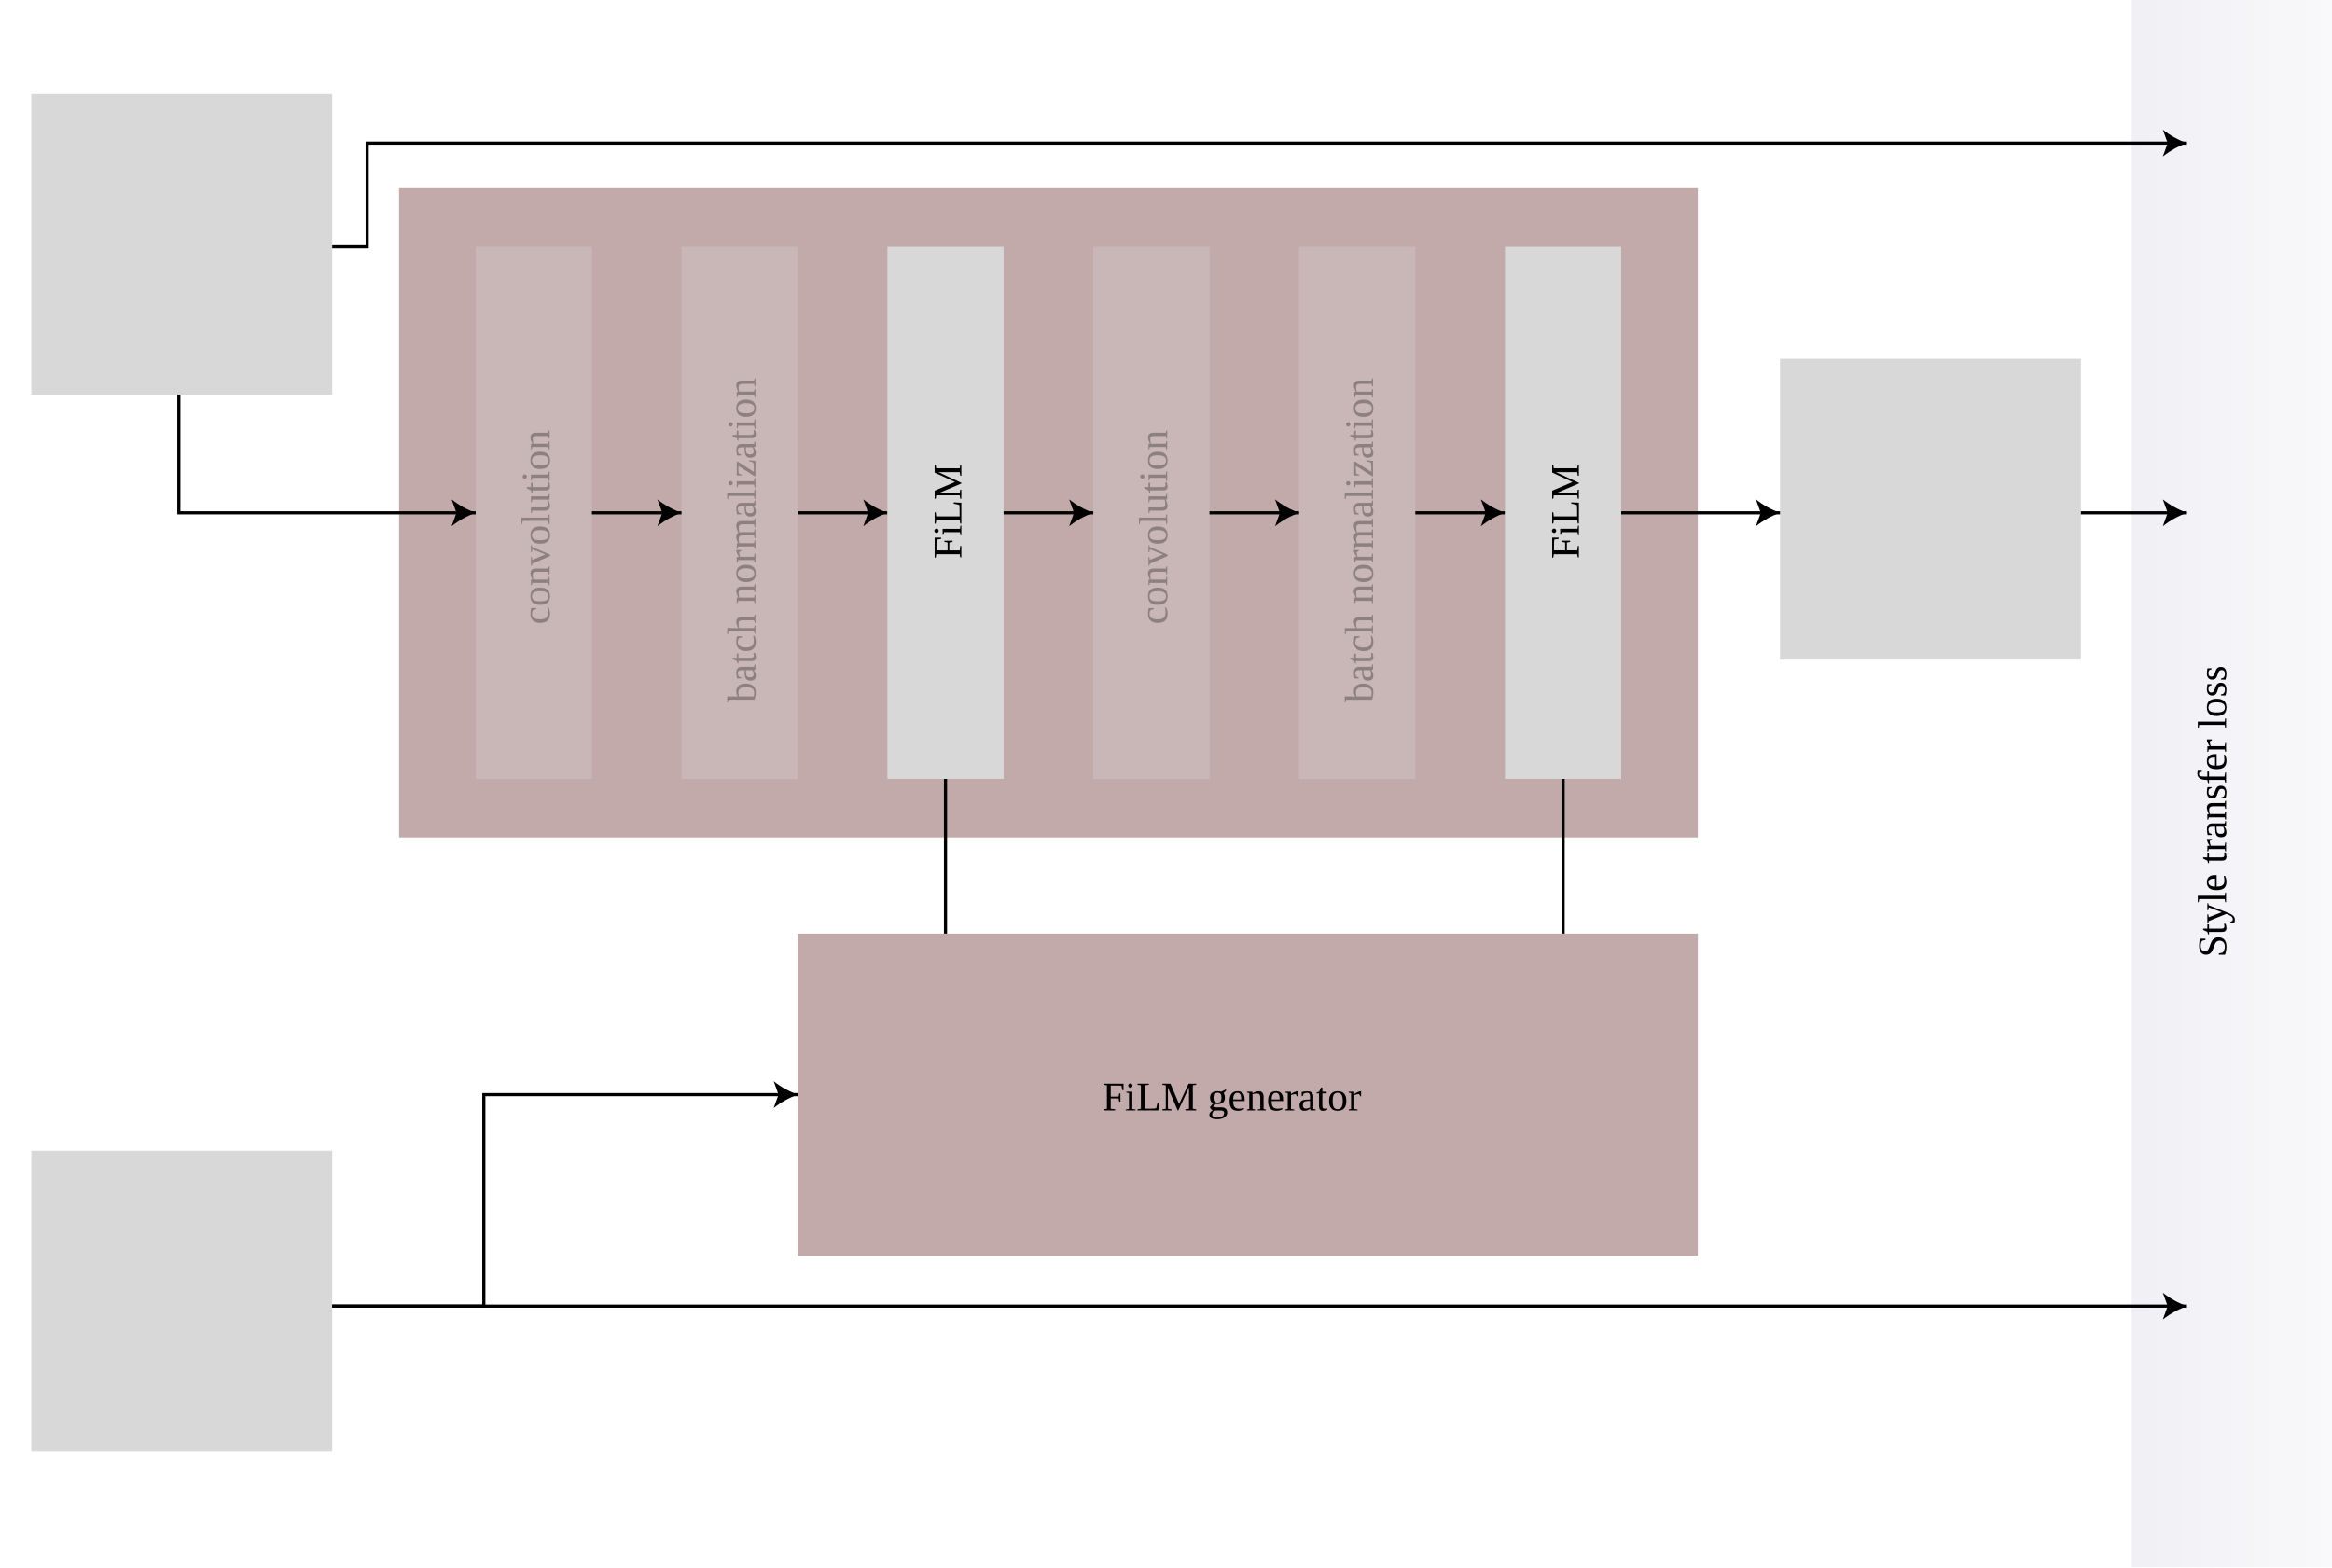
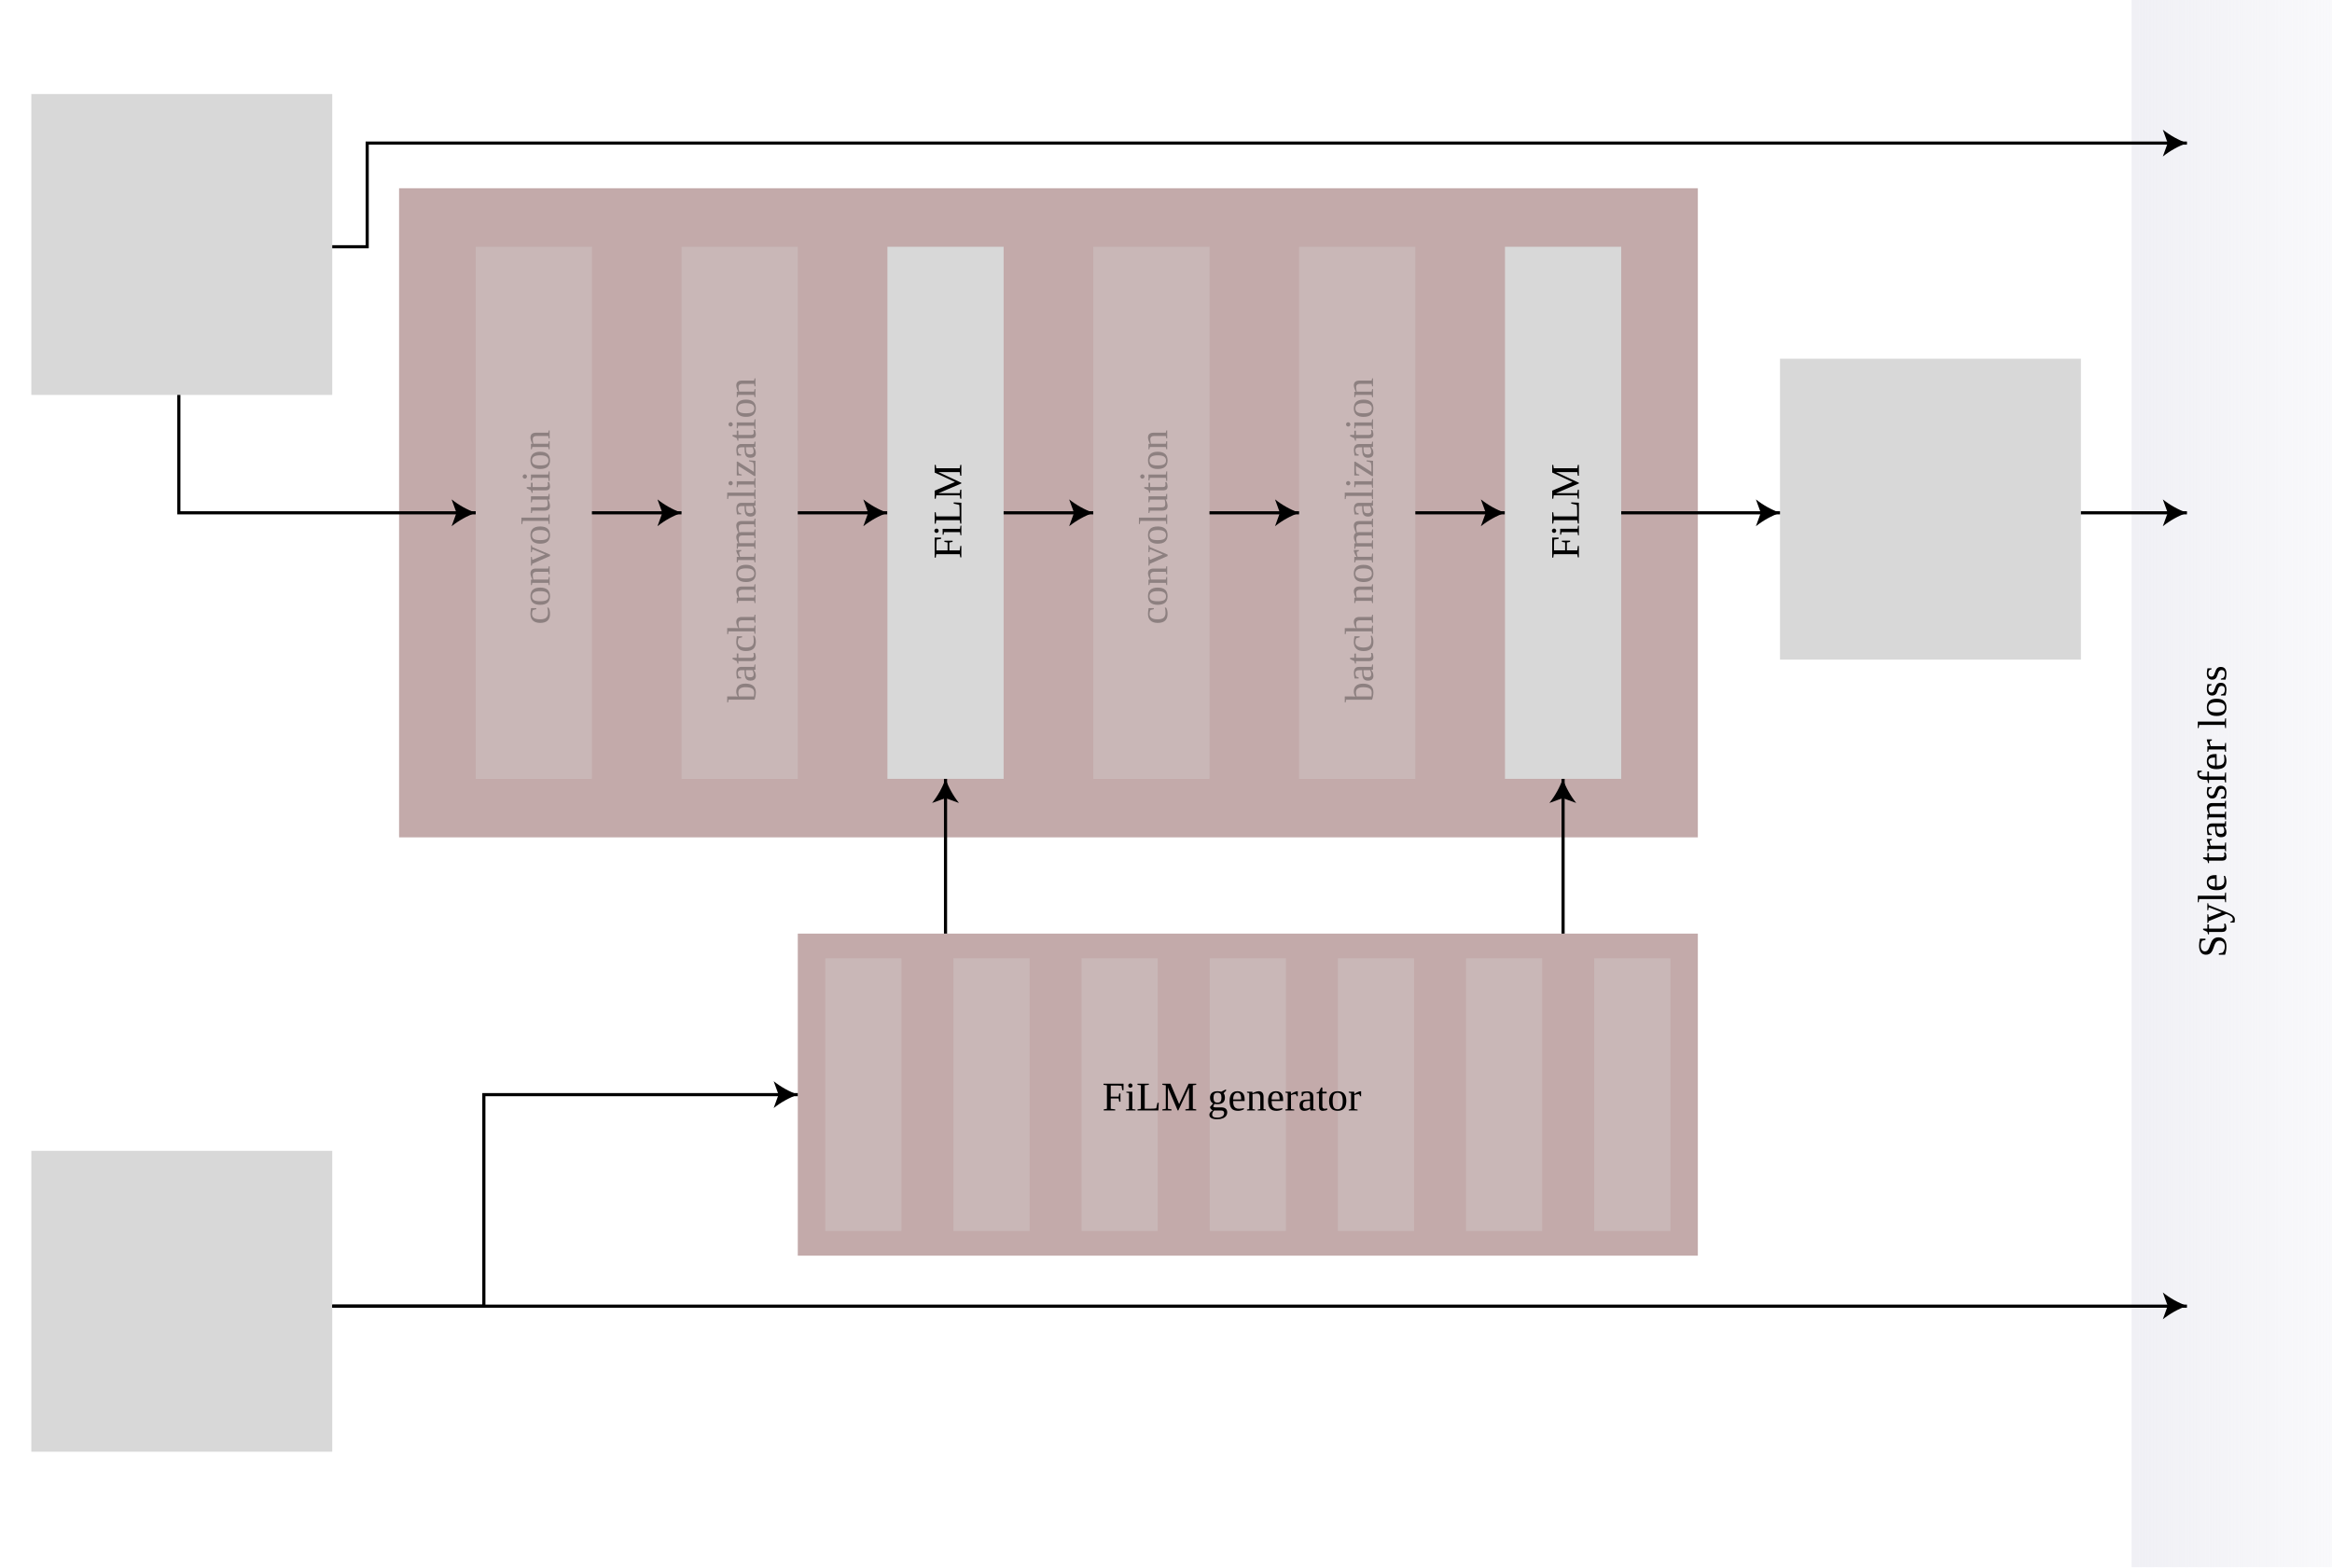
- <svg xmlns="http://www.w3.org/2000/svg" viewBox="0 0 744 500">
+ <svg xmlns="http://www.w3.org/2000/svg" xmlns:xlink="http://www.w3.org/1999/xlink" viewBox="0 0 744 500">
  <defs>
    <pattern id="pattern-0" x="0" y="0" width="20" height="20" patternUnits="userSpaceOnUse" viewBox="0 0 100 100">
      <path d="M 0 0 L 50 0 L 50 100 L 0 100 Z" style="fill: black;" />
    </pattern>
    <linearGradient id="gradient-0" gradientUnits="userSpaceOnUse" x1="722.886" y1="0" x2="722.886" y2="500" gradientTransform="matrix(0, -0.083327, 0.210855, 0, 681.5021, 308.7292)">
      <stop offset="0" style="stop-color: rgb(240, 240, 245);" />
      <stop offset="1" style="stop-color: rgba(240, 240, 245, 0);" />
    </linearGradient>
+     <symbol id="arrow-right" viewBox="0 0 7.69 8.56">
+       <path style="fill: rgb(0, 0, 0);" d="M 7.69 4.28 C 4.911 5.279 2.314 6.725 0 8.56 L 1.55 4.28 L 0 0 C 2.314 1.835 4.911 3.28 7.69 4.28 Z" class="figure-path" />
+     </symbol>
+     <symbol id="arrow-up" viewBox="0 0 8.56 7.69">
+       <path style="fill: rgb(0, 0, 0);" d="M 4.28 0 a 27.2 27.2 0 0 0 4.28 7.69 L 4.28 6.14 l -4.28 1.55 A 27.17 27.17 0 0 0 4.28 0 Z" class="figure-path" />
+     </symbol>
+     <symbol id="arrow-left" viewBox="0 0 7.69 8.56">
+       <path style="fill: rgb(0, 0, 0);" d="M 0 4.28 a 27.2 27.2 0 0 0 7.69 -4.28 L 6.14 4.28 l 1.55 4.28 A 27.18 27.18 0 0 0 0 4.28 Z" class="figure-path" />
+     </symbol>
+     <symbol id="arrow-down" viewBox="0 0 8.56 7.69">
+       <path style="fill: rgb(0, 0, 0);" d="M 4.28 7.69 a 27.2 27.2 0 0 0 -4.28 -7.69 l 4.28 1.55 4.28 -1.55 A 27.18 27.18 0 0 0 4.28 7.69 Z" class="figure-path" />
+     </symbol>
  </defs>
  <g>
    <rect x="127.32" y="60.059" width="414.357" height="207.099" style="fill: rgb(195, 170, 170);" class="figure-network" />
    <g>
      <rect x="151.772" y="78.723" width="37.075" height="169.77" style="fill: rgb(216, 216, 216); opacity: 0.3;" class="figure-layer" />
      <text x="153.606" y="135.187" style="font-size: 13px; white-space: pre; opacity: 0.3;" transform="matrix(0, -1, 1, 0, 40.16916, 352.8424)" class="figure-text">convolution</text>
    </g>
    <line style="stroke: rgb(0, 0, 0);" x1="188.847" y1="163.608" x2="217.447" y2="163.608" class="figure-line" />
-     <path style="fill: rgb(0, 0, 0);" d="M 217.447 163.608 C 214.668 164.607 212.071 166.053 209.757 167.888 L 211.307 163.608 L 209.757 159.328 C 212.071 161.163 214.668 162.608 217.447 163.608 Z" class="figure-path" />
+     <use width="7.69" height="8.56" transform="matrix(1, 0, 0, 1, 209.757, 159.328)" xlink:href="#arrow-right" />
    <g>
      <rect x="217.447" y="78.723" width="37.075" height="169.77" style="fill: rgb(216, 216, 216); opacity: 0.3;" class="figure-layer" />
      <text x="510.559" y="77.567" style="font-size: 13px; white-space: pre; opacity: 0.3;" transform="matrix(0, -1, 0.999999, 0, 163.4536, 734.6627)" class="figure-text">batch normalization</text>
    </g>
    <line style="stroke: rgb(0, 0, 0);" x1="254.522" y1="163.608" x2="283.123" y2="163.608" class="figure-line" />
-     <path style="fill: rgb(0, 0, 0);" d="M 283.123 163.608 C 280.344 164.607 277.747 166.053 275.433 167.888 L 276.983 163.608 L 275.433 159.328 C 277.747 161.163 280.344 162.608 283.123 163.608 Z" class="figure-path" />
+     <use width="7.69" height="8.56" transform="matrix(1, 0, 0, 1, 275.433, 159.328)" xlink:href="#arrow-right" />
    <g>
      <rect x="283.123" y="78.723" width="37.075" height="169.77" style="fill: rgb(216, 216, 216);" class="figure-layer" />
      <text x="400.91" y="193.092" style="font-size: 13px; white-space: pre;" transform="matrix(0, -1, 1, 0, 113.6139, 579.194)" class="figure-text">FiLM</text>
    </g>
    <line style="stroke: rgb(0, 0, 0);" x1="320.198" y1="163.608" x2="348.798" y2="163.608" class="figure-line" />
-     <path style="fill: rgb(0, 0, 0);" d="M 348.798 163.608 C 346.019 164.607 343.422 166.053 341.108 167.888 L 342.658 163.608 L 341.108 159.328 C 343.422 161.163 346.019 162.608 348.798 163.608 Z" class="figure-path" />
+     <use width="7.69" height="8.56" transform="matrix(1, 0, 0, 1, 341.108, 159.328)" xlink:href="#arrow-right" />
    <g>
      <rect x="348.798" y="78.723" width="37.075" height="169.77" style="fill: rgb(216, 216, 216); opacity: 0.3;" class="figure-layer" />
      <text x="538.433" y="126.872" style="font-size: 13px; white-space: pre; opacity: 0.3;" transform="matrix(0, -1, 1, 0, 245.5082, 737.6705)" class="figure-text">convolution</text>
    </g>
    <line style="stroke: rgb(0, 0, 0);" x1="385.873" y1="163.608" x2="414.474" y2="163.608" class="figure-line" />
-     <path style="fill: rgb(0, 0, 0);" d="M 414.474 163.608 C 411.695 164.607 409.098 166.053 406.784 167.888 L 408.334 163.608 L 406.784 159.328 C 409.098 161.163 411.695 162.608 414.474 163.608 Z" class="figure-path" />
+     <use width="7.69" height="8.56" transform="matrix(1, 0, 0, 1, 406.784, 159.328)" xlink:href="#arrow-right" />
    <g>
      <rect x="414.474" y="78.723" width="37.075" height="169.77" style="fill: rgb(216, 216, 216); opacity: 0.3;" class="figure-layer" />
      <text x="481.441" y="304.003" style="font-size: 13px; white-space: pre; opacity: 0.3;" transform="matrix(0, -1, 0.999997, 0.000002, 134.044, 705.5527)" class="figure-text">batch normalization</text>
    </g>
    <line style="stroke: rgb(0, 0, 0);" x1="451.549" y1="163.608" x2="480.149" y2="163.608" class="figure-line" />
-     <path style="fill: rgb(0, 0, 0);" d="M 480.149 163.608 C 477.37 164.607 474.773 166.053 472.459 167.888 L 474.009 163.608 L 472.459 159.328 C 474.773 161.163 477.37 162.608 480.149 163.608 Z" class="figure-path" />
+     <use width="7.69" height="8.56" transform="matrix(1, 0, 0, 1, 472.459, 159.328)" xlink:href="#arrow-right" />
    <g>
      <rect x="480.149" y="78.723" width="37.075" height="169.77" style="fill: rgb(216, 216, 216);" class="figure-layer" />
      <text x="603.791" y="32.789" style="font-size: 13px; white-space: pre;" transform="matrix(0, -1, 1, 0, 470.9368, 782.069)" class="figure-text">FiLM</text>
    </g>
  </g>
  <g>
    <rect x="254.522" y="297.865" width="287.155" height="102.75" style="fill: rgb(195, 170, 170);" class="figure-network" />
+     <rect x="263.295" y="305.75" width="24.295" height="86.98" style="fill: rgb(216, 216, 216); opacity: 0.3;" class="figure-layer" />
+     <rect x="304.181" y="305.75" width="24.295" height="86.98" style="fill: rgb(216, 216, 216); opacity: 0.3;" class="figure-layer" />
+     <rect x="345.067" y="305.75" width="24.295" height="86.98" style="fill: rgb(216, 216, 216); opacity: 0.3;" class="figure-layer" />
+     <rect x="385.953" y="305.75" width="24.295" height="86.98" style="fill: rgb(216, 216, 216); opacity: 0.3;" class="figure-layer" />
+     <rect x="426.839" y="305.75" width="24.295" height="86.98" style="fill: rgb(216, 216, 216); opacity: 0.3;" class="figure-layer" />
+     <rect x="467.725" y="305.75" width="24.295" height="86.98" style="fill: rgb(216, 216, 216); opacity: 0.3;" class="figure-layer" />
+     <rect x="508.609" y="305.75" width="24.295" height="86.98" style="fill: rgb(216, 216, 216); opacity: 0.3;" class="figure-layer" />
    <text x="351.685" y="354.277" style="font-size: 13px; white-space: pre;" class="figure-text">FiLM generator</text>
  </g>
  <g>
    <rect x="680.075" width="106.859" height="500" style="fill: url(#gradient-0);" />
    <text x="351.685" y="354.277" style="font-size: 13px; white-space: pre;" class="figure-text" transform="matrix(0, -1, 1, 0, 355.92, 657.1562)">Style transfer loss</text>
  </g>
  <rect x="10" y="367.168" width="96" height="96" style="fill: rgb(216, 216, 216);" id="style-image-placeholder">
    </rect>
  <rect x="10" y="30" width="96" height="96" style="fill: rgb(216, 216, 216);" id="content-image-placeholder">
    </rect>
  <rect x="567.893" y="114.45" width="96" height="96" style="fill: rgb(216, 216, 216);" id="stylized-image-placeholder">
    </rect>
  <line style="stroke: rgb(0, 0, 0);" x1="301.66" y1="297.865" x2="301.66" y2="248.493" class="figure-line" />
  <line style="stroke: rgb(0, 0, 0);" x1="498.686" y1="297.865" x2="498.686" y2="248.493" class="figure-line" />
  <line style="stroke: rgb(0, 0, 0);" x1="517.224" y1="163.608" x2="567.893" y2="163.608" class="figure-line" />
  <path style="fill: none; stroke: rgb(0, 0, 0);" d="M 106 416.729 L 154.369 416.729 L 154.369 349.24 L 254.522 349.24" class="figure-line" />
  <path style="fill: none; stroke: rgb(0, 0, 0);" d="M 57.061 126 L 57.061 163.608 L 151.772 163.608" class="figure-line" />
  <path style="fill: none; stroke: rgb(0, 0, 0);" d="M 106 78.723 L 117.15 78.723 L 117.15 45.649 L 697.717 45.649" class="figure-line" />
-   <path style="fill: rgb(0, 0, 0);" d="M 567.893 163.608 C 565.114 164.607 562.517 166.053 560.203 167.888 L 561.753 163.608 L 560.203 159.328 C 562.517 161.163 565.114 162.608 567.893 163.608 Z" class="figure-path" />
-   <path style="fill: rgb(0, 0, 0);" d="M 254.522 349.24 C 251.743 350.239 249.146 351.685 246.832 353.52 L 248.382 349.24 L 246.832 344.96 C 249.146 346.795 251.743 348.24 254.522 349.24 Z" class="figure-path" />
-   <path style="fill: rgb(0, 0, 0);" d="M 151.772 163.608 C 148.993 164.607 146.396 166.053 144.082 167.888 L 145.632 163.608 L 144.082 159.328 C 146.396 161.163 148.993 162.608 151.772 163.608 Z" class="figure-path" />
  <line style="stroke: rgb(0, 0, 0);" x1="697.717" y1="416.729" x2="106" y2="416.729" class="figure-line" />
-   <path style="fill: rgb(0, 0, 0);" d="M 697.717 416.73 C 694.938 417.729 692.341 419.175 690.027 421.01 L 691.577 416.73 L 690.027 412.45 C 692.341 414.285 694.938 415.73 697.717 416.73 Z" class="figure-path" />
-   <path style="fill: rgb(0, 0, 0);" d="M 697.717 45.65 C 694.938 46.649 692.341 48.095 690.027 49.93 L 691.577 45.65 L 690.027 41.37 C 692.341 43.205 694.938 44.65 697.717 45.65 Z" class="figure-path" />
  <line style="stroke: rgb(0, 0, 0);" x1="697.717" y1="163.608" x2="663.893" y2="163.608" class="figure-line" />
-   <path style="fill: rgb(0, 0, 0);" d="M 697.717 163.608 C 694.938 164.607 692.341 166.053 690.027 167.888 L 691.577 163.608 L 690.027 159.328 C 692.341 161.163 694.938 162.608 697.717 163.608 Z" class="figure-path" />
+   <use width="7.69" height="8.56" transform="matrix(1, 0, 0, 1, 246.832, 344.96)" xlink:href="#arrow-right" />
+   <use width="7.69" height="8.56" transform="matrix(1, 0, 0, 1, 690.027, 41.37)" xlink:href="#arrow-right" />
+   <use width="7.69" height="8.56" transform="matrix(1, 0, 0, 1, 690.027, 412.3586)" xlink:href="#arrow-right" />
+   <use width="7.69" height="8.56" transform="matrix(1, 0, 0, 1, 560.203, 159.33)" xlink:href="#arrow-right" />
+   <use width="7.69" height="8.56" transform="matrix(1, 0, 0, 1, 144.082, 159.33)" xlink:href="#arrow-right" />
+   <use width="7.69" height="8.56" transform="matrix(1, 0, 0, 1, 690.027, 159.33)" xlink:href="#arrow-right" />
+   <use width="8.56" height="7.69" transform="matrix(1, 0, 0, 1, 297.38, 248.493)" xlink:href="#arrow-up" />
+   <use width="8.56" height="7.69" transform="matrix(1, 0, 0, 1, 494.31, 248.493)" xlink:href="#arrow-up" />
</svg>
